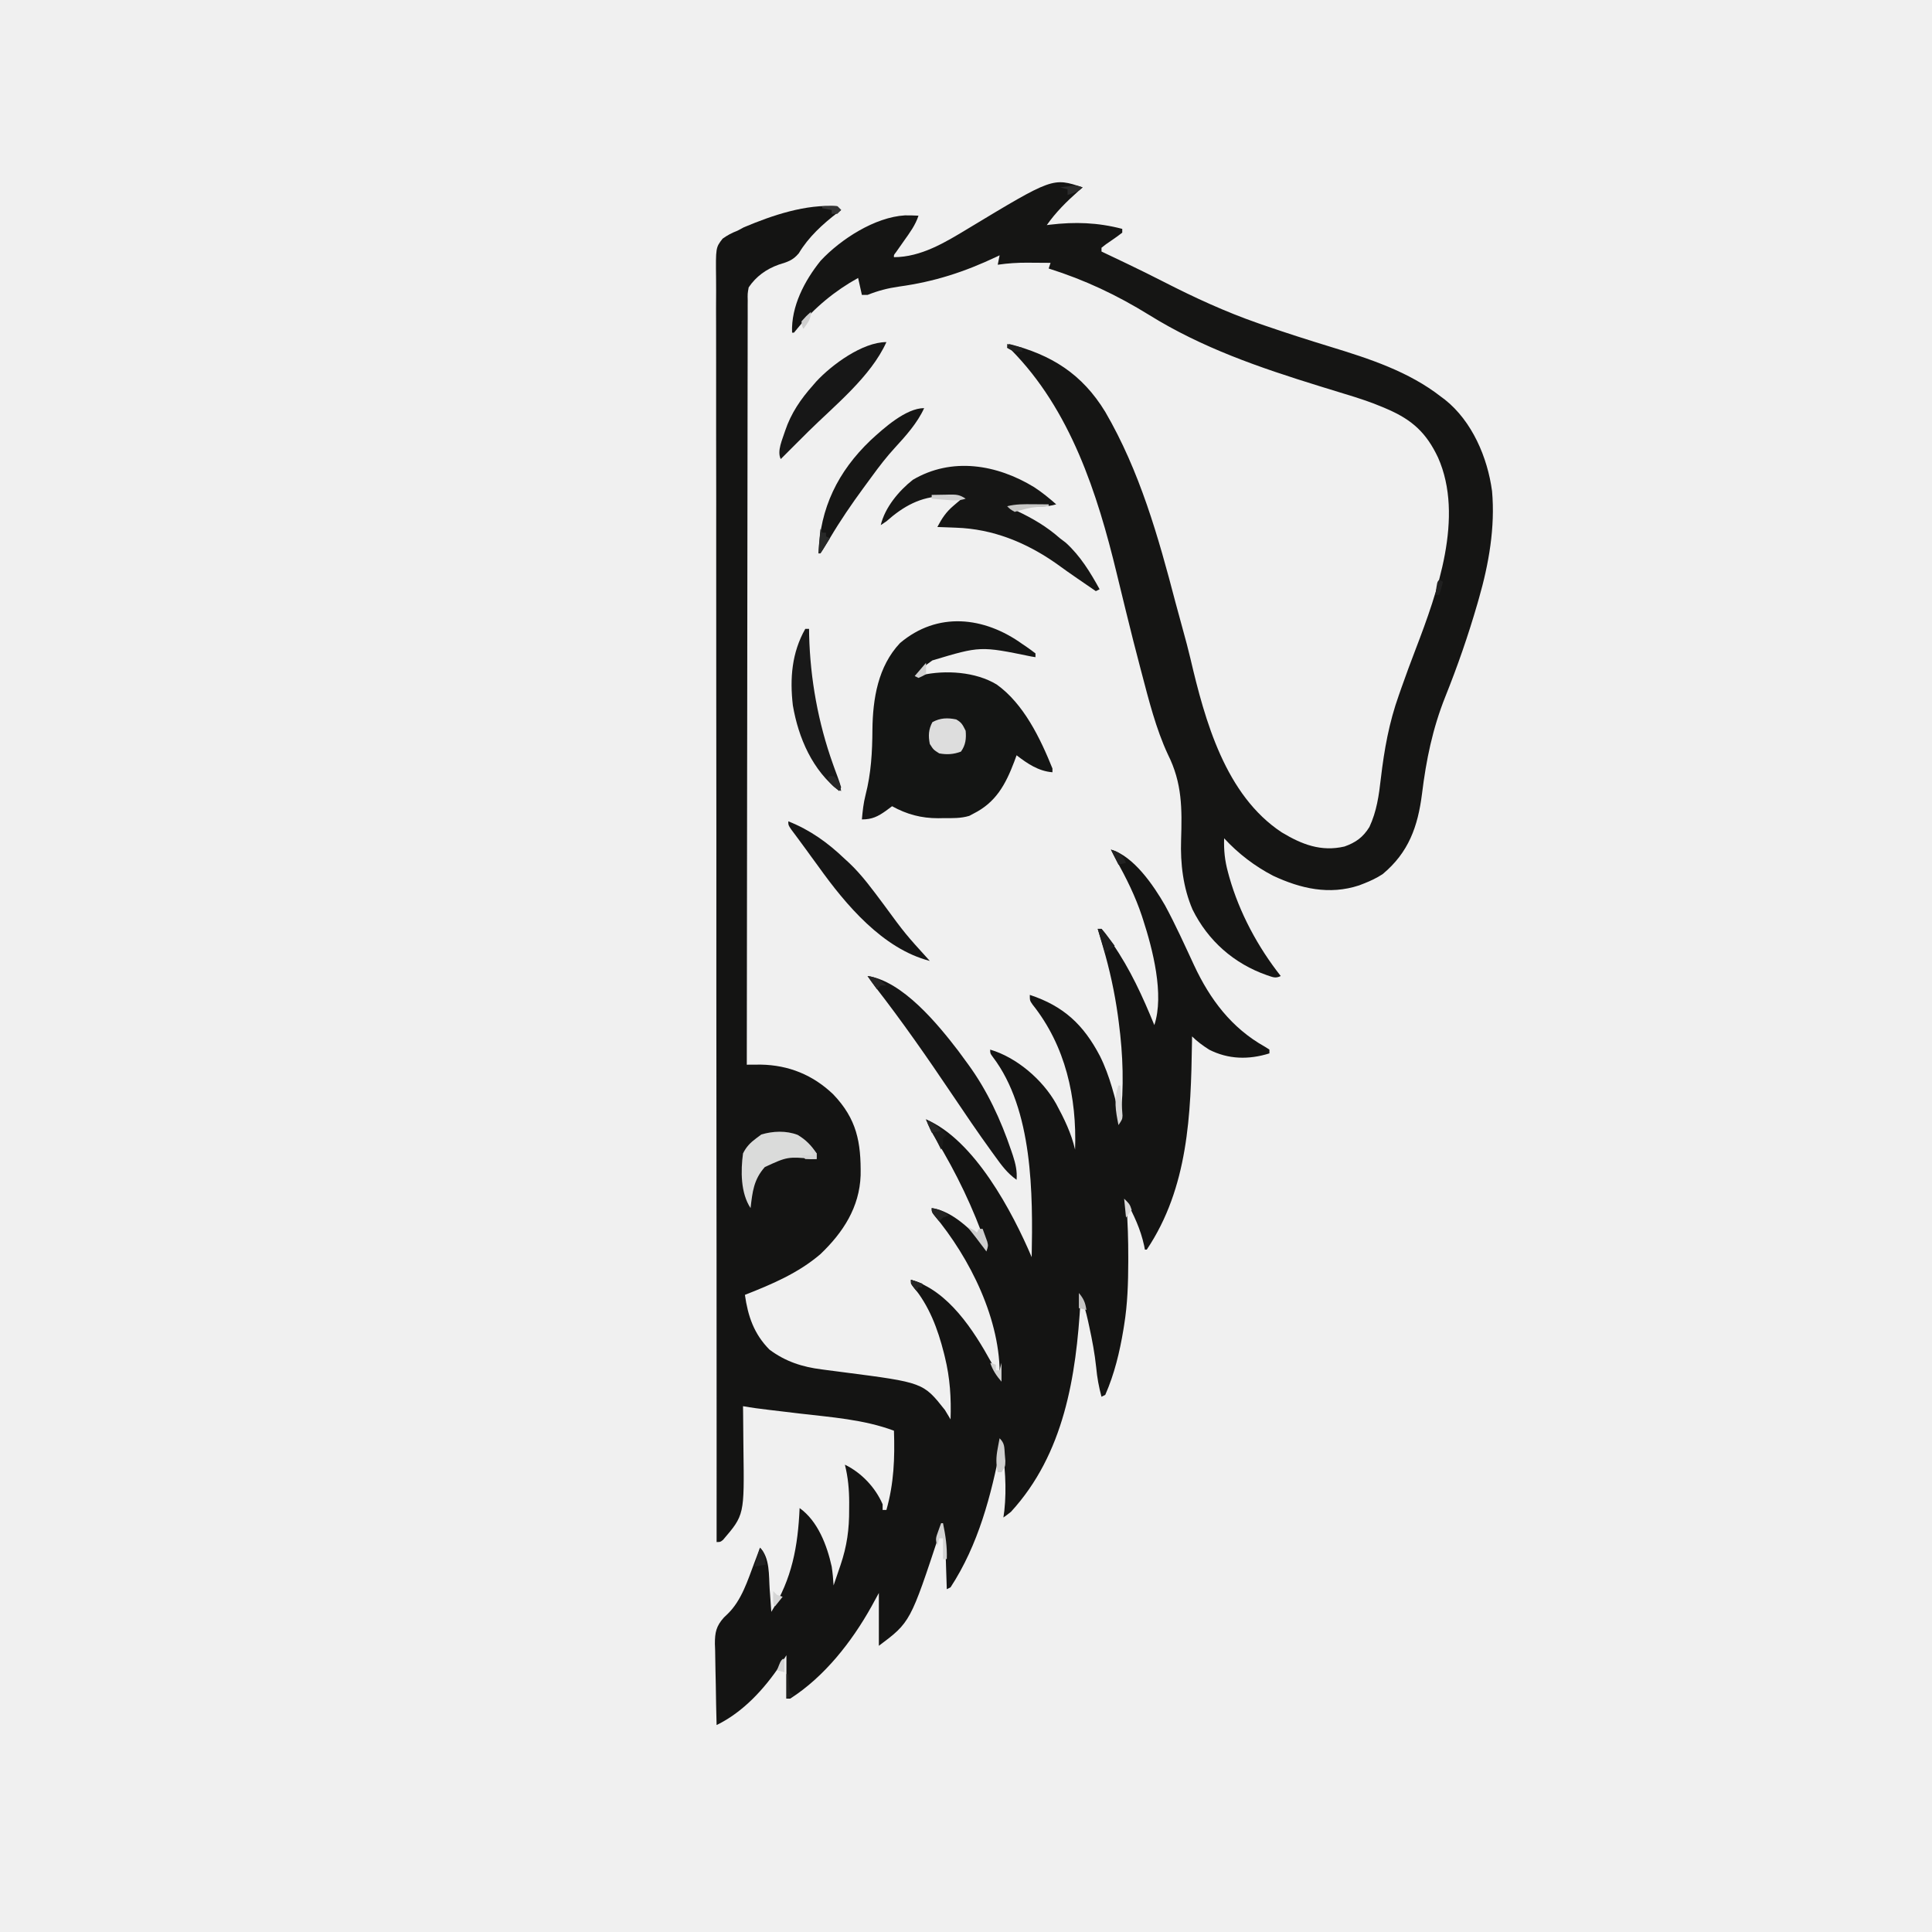
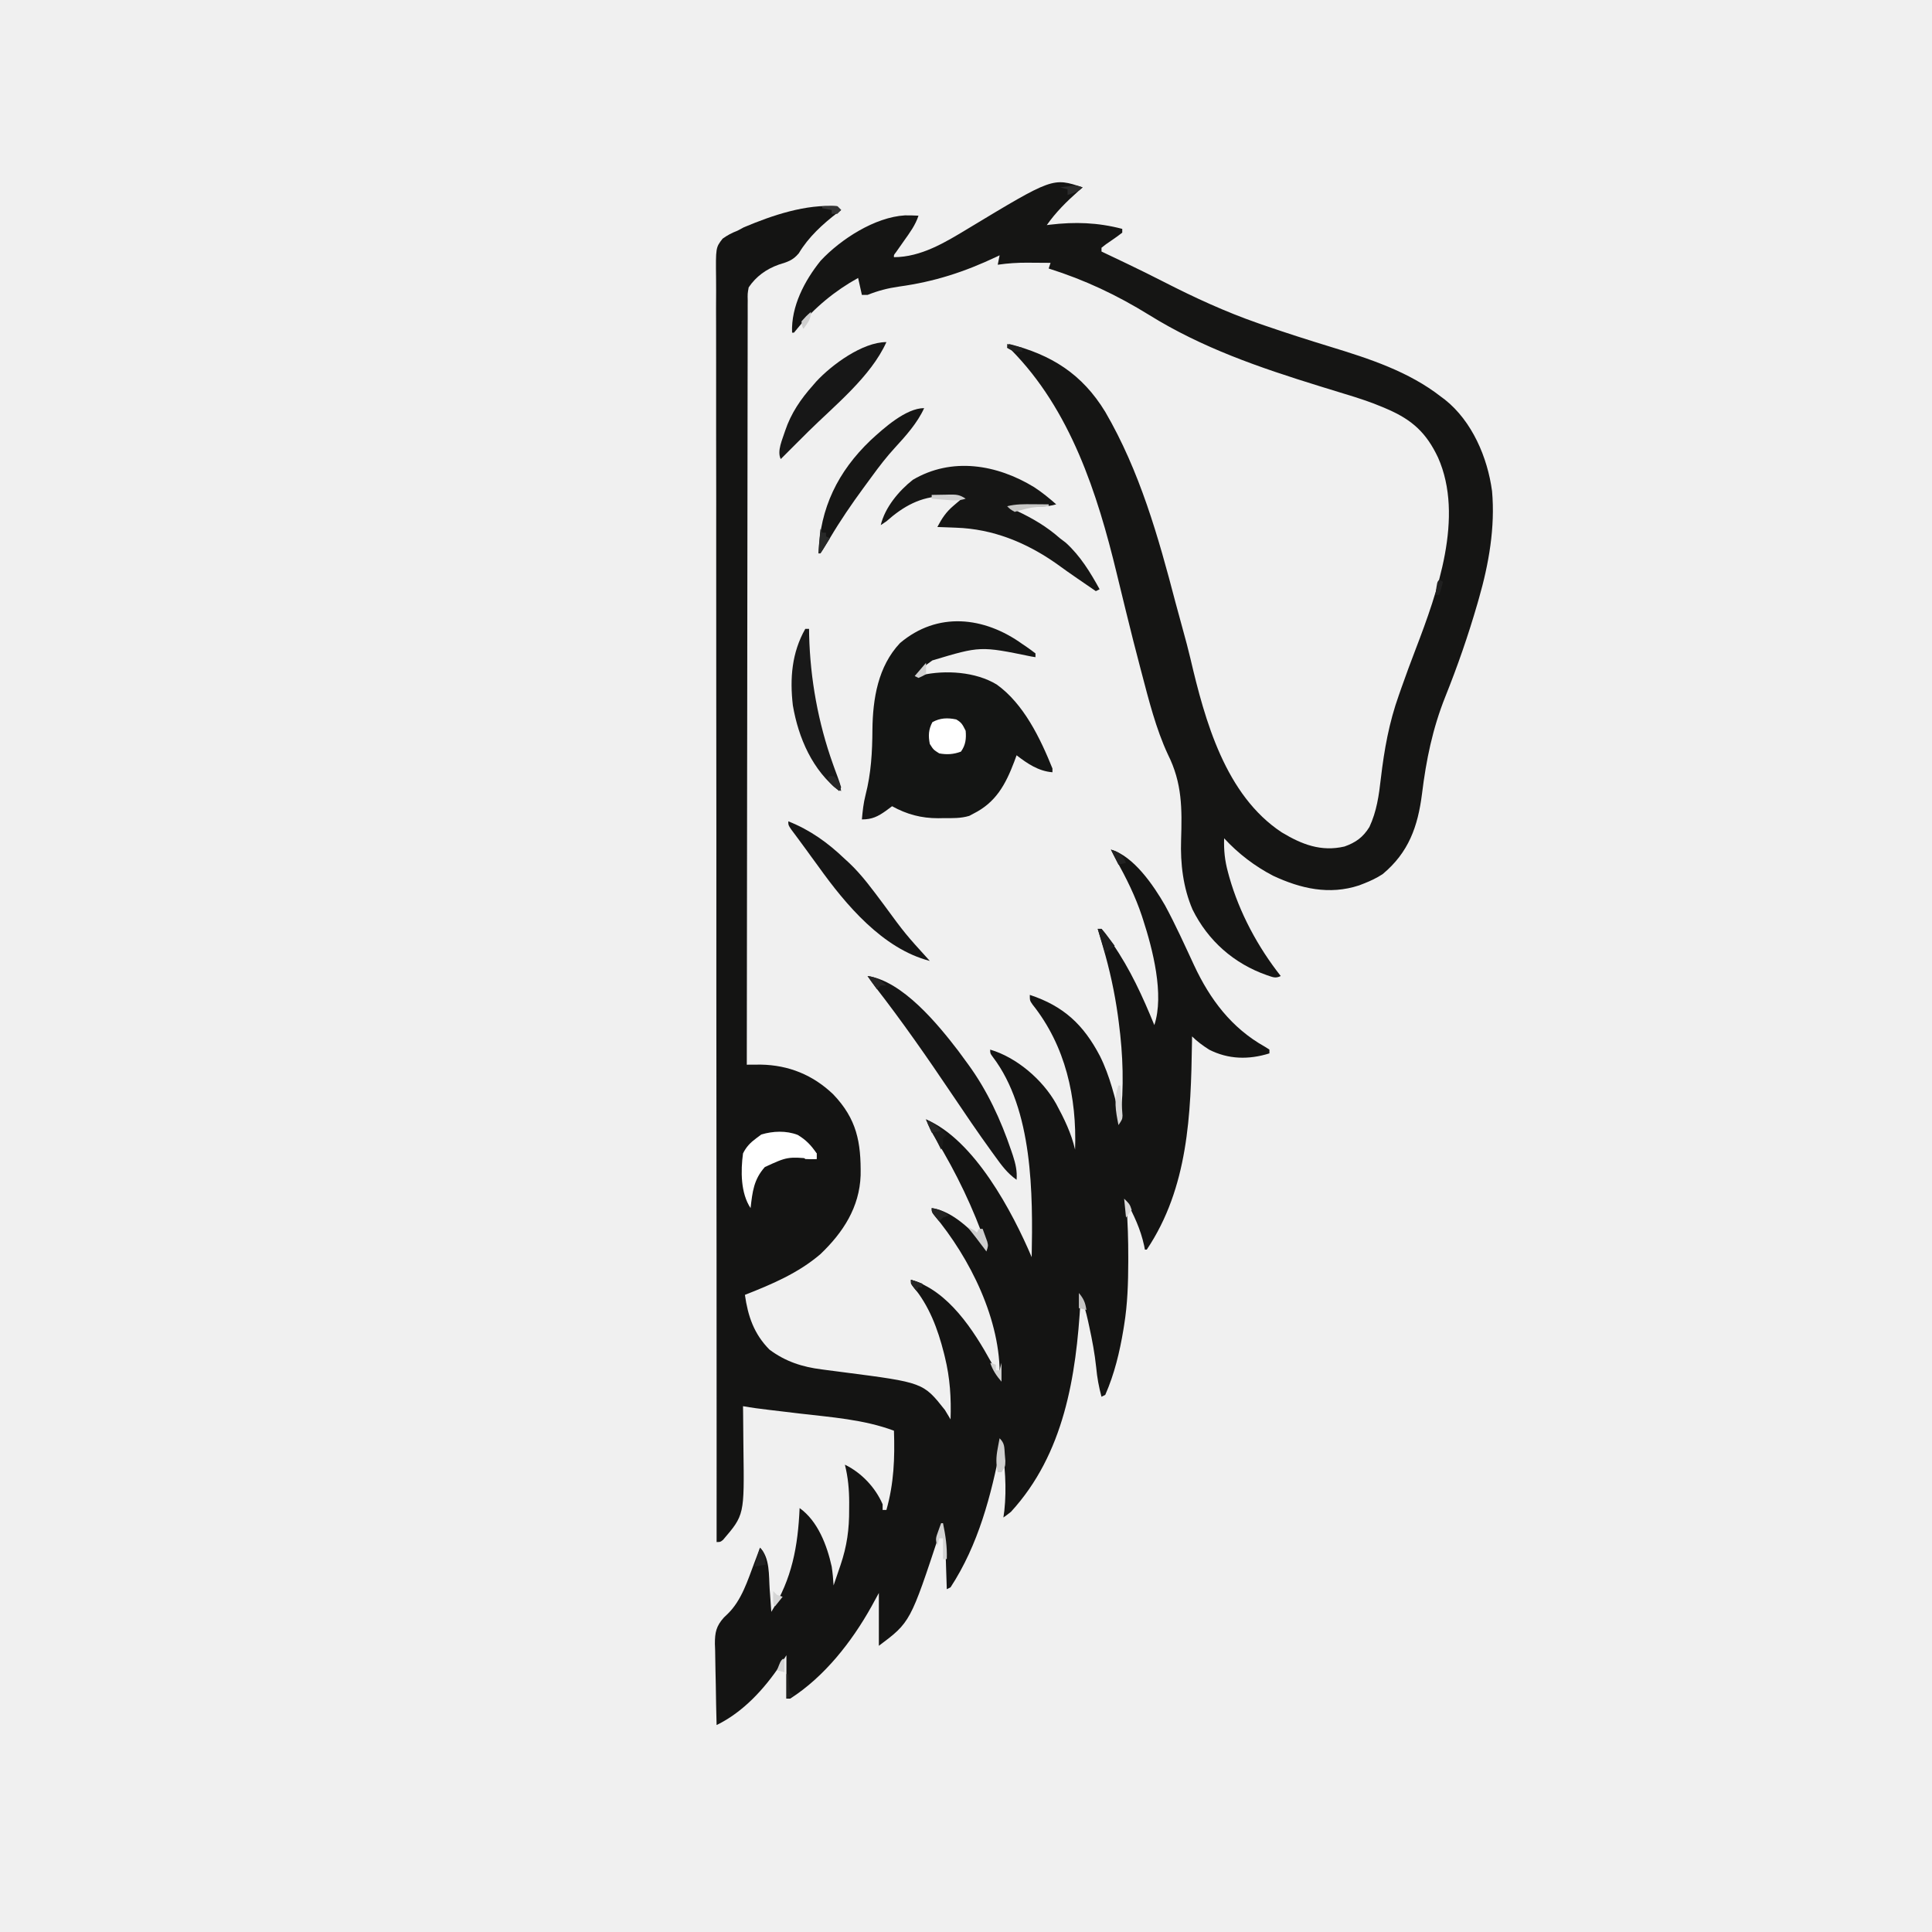
<svg xmlns="http://www.w3.org/2000/svg" version="1.1" width="1024" height="1024" id="svg112">
  <defs id="defs112" />
  <path d="m 443.817,109.314 c 0.99,0.99 0.99,0.99 2,2 -0.606,0.45 -1.212,0.9 -1.836,1.363 -7.922,6.082 -15.444,12.928 -20.602,21.574 -3.222,3.851 -6.018,4.558 -10.707,6.039 -6.54,2.344 -11.972,6.251 -15.855,12.023 -0.599,3.336 -0.599,3.336 -0.508,7.05 -0.006,0.701 -0.013,1.403 -0.019,2.125 -0.016,2.356 -0.004,4.711 0.008,7.067 -0.006,1.704 -0.013,3.407 -0.023,5.111 -0.02,4.686 -0.016,9.372 -0.007,14.058 0.005,5.052 -0.013,10.104 -0.028,15.155 -0.023,8.754 -0.032,17.508 -0.031,26.262 0.002,12.657 -0.019,25.314 -0.044,37.971 -0.041,20.534 -0.064,41.068 -0.076,61.603 -0.012,19.949 -0.032,39.898 -0.064,59.847 -0.002,1.229 -0.004,2.459 -0.006,3.725 -0.01,6.167 -0.02,12.334 -0.03,18.501 -0.083,51.175 -0.137,102.349 -0.172,153.524 0.675,-0.005 1.35,-0.01 2.045,-0.016 0.892,-0.004 1.783,-0.008 2.702,-0.012 0.881,-0.005 1.762,-0.01 2.67,-0.016 14.827,0.25 27.701,5.505 38.4,15.758 12.489,13.07 14.761,25.383 14.52,42.91 -0.602,16.953 -9.265,30.283 -21.309,41.781 -11.77,10.084 -25.736,15.962 -40.027,21.594 1.608,11.318 4.806,20.713 13,29 8.427,6.31 17.423,9.223 27.73,10.5 1.368,0.183 1.368,0.183 2.764,0.369 2.896,0.386 5.794,0.759 8.693,1.131 42.326,5.474 42.326,5.474 53.812,20 1.025,1.651 2.031,3.315 3,5 0.381,-11.391 -0.276,-21.897 -3,-33 -0.172,-0.702 -0.343,-1.403 -0.52,-2.126 -3.25,-12.867 -7.812,-25.09 -16.414,-35.421 -1.066,-1.453 -1.066,-1.453 -1.066,-3.453 19.848,5.783 33.243,26.787 42.688,43.938 1.455,2.679 2.889,5.367 4.312,8.062 0.867,-30.343 -15.678,-63.551 -34.82,-86.398 -1.18,-1.602 -1.18,-1.602 -1.18,-3.602 11.595,1.683 21.052,12.052 29,20 -7,-20.086 -15.804,-38.415 -26.828,-56.586 -2.052,-3.395 -3.835,-6.656 -5.172,-10.414 25.644,10.826 45.829,49.096 56,73 0.649,-33.335 0.721,-78.165 -20.676,-106.195 -1.324,-1.805 -1.324,-1.805 -1.324,-3.805 14.055,4.137 27.84,15.977 34.977,28.749 4.214,7.8 8.018,15.563 10.023,24.251 0.956,-27.654 -5.015,-54.866 -22.531,-76.863 -1.469,-2.137 -1.469,-2.137 -1.469,-5.137 17.941,5.933 28.487,15.794 37.188,32.438 5.29,10.585 7.966,22.136 10.812,33.562 1.986,-17.149 1.43,-34.098 -0.812,-51.188 -0.165,-1.263 -0.33,-2.526 -0.501,-3.827 -1.726,-12.361 -4.342,-24.394 -7.874,-36.361 -0.273,-0.938 -0.545,-1.877 -0.826,-2.844 -0.658,-2.262 -1.32,-4.522 -1.986,-6.781 0.66,0 1.32,0 2,0 1.624,1.964 3.102,3.918 4.562,6 0.444,0.632 0.888,1.263 1.345,1.914 9.321,13.497 15.906,27.934 22.092,43.086 5.385,-16.156 -0.917,-40.387 -6,-56 -0.205,-0.629 -0.409,-1.258 -0.62,-1.906 -3.451,-10.381 -8.178,-19.871 -13.468,-29.428 -1.021,-1.865 -1.985,-3.753 -2.912,-5.666 12.062,3.423 22.66,19.101 28.675,29.552 5.607,10.36 10.459,21.131 15.422,31.809 8.439,18.061 19.84,33.222 37.445,43.08 0.811,0.514 1.622,1.029 2.457,1.559 0,0.66 0,1.32 0,2 -10.903,3.42 -21.721,3.243 -32,-2 -3.213,-2.075 -6.289,-4.289 -9,-7 -0.015,1.061 -0.029,2.122 -0.044,3.215 -0.565,38.143 -1.958,76.974 -23.956,109.785 -0.33,0 -0.66,0 -1,0 -0.135,-0.704 -0.271,-1.408 -0.41,-2.133 -1.909,-8.755 -5.369,-16.049 -9.59,-23.867 0.07,0.823 0.14,1.646 0.212,2.493 0.73,9.238 0.99,18.43 0.975,27.694 -6e-4,0.722 -0.001,1.445 -0.002,2.189 -0.026,11.309 -0.364,22.444 -2.186,33.623 -0.129,0.806 -0.258,1.613 -0.391,2.444 -1.969,11.874 -4.755,23.502 -9.609,34.556 -0.66,0.33 -1.32,0.66 -2,1 -1.407,-5.227 -2.316,-10.156 -2.812,-15.562 -0.763,-7.336 -2.118,-14.483 -3.688,-21.688 -0.214,-0.988 -0.427,-1.976 -0.648,-2.994 -0.993,-4.439 -2.081,-8.553 -3.852,-12.756 -0.04,0.723 -0.079,1.445 -0.12,2.189 -2.289,40.034 -8.713,81.111 -36.88,111.811 -1.306,1.036 -2.632,2.048 -4,3 0.165,-1.176 0.33,-2.351 0.5,-3.562 1.33,-12.337 0.296,-24.236 -1.5,-36.438 -0.135,0.712 -0.269,1.424 -0.408,2.158 -5.025,26.085 -11.858,52.324 -26.592,74.842 -0.66,0.33 -1.32,0.66 -2,1 -0.03,-1.028 -0.03,-1.028 -0.06,-2.076 -0.096,-3.142 -0.205,-6.283 -0.315,-9.424 -0.031,-1.078 -0.062,-2.155 -0.094,-3.266 -0.221,-6.04 -0.801,-11.438 -2.531,-17.234 -0.195,0.597 -0.39,1.194 -0.592,1.81 -15.721,47.675 -15.721,47.675 -32.408,60.19 0,-9.24 0,-18.48 0,-28 -1.32,2.413 -2.64,4.826 -4,7.312 -10.369,18.557 -24.878,37.12 -43,48.688 -0.66,0 -1.32,0 -2,0 0,-7.59 0,-15.18 0,-23 -1.052,1.691 -2.104,3.382 -3.188,5.125 -8.569,12.801 -19.785,25.048 -33.812,31.875 -0.204,-7.24 -0.343,-14.48 -0.439,-21.722 -0.04,-2.461 -0.095,-4.922 -0.164,-7.382 -0.098,-3.548 -0.143,-7.093 -0.178,-10.642 -0.041,-1.091 -0.083,-2.182 -0.125,-3.306 -0.004,-6.034 0.672,-9.359 4.76,-13.925 0.699,-0.671 1.398,-1.342 2.119,-2.034 7.287,-7.15 10.51,-17.639 14.028,-26.99 0.344,-0.904 0.688,-1.807 1.043,-2.738 0.662,-1.75 1.312,-3.505 1.957,-5.262 5.345,5.345 4.635,14.872 5.125,21.938 0.086,1.161 0.173,2.322 0.262,3.518 0.211,2.848 0.415,5.696 0.613,8.545 11.01,-17.601 14.082,-34.604 15,-55 9.656,6.868 14.525,19.769 17,31 0.502,3.337 0.813,6.633 1,10 0.964,-2.811 1.921,-5.623 2.875,-8.438 0.404,-1.175 0.404,-1.175 0.816,-2.373 3.406,-10.094 4.629,-18.935 4.559,-29.627 0.008,-1.163 0.015,-2.327 0.023,-3.525 -0.016,-6.917 -0.591,-13.322 -2.273,-20.037 8.709,4.215 16.17,12.069 20,21 0,0.99 0,1.98 0,3 0.66,0 1.32,0 2,0 3.99,-14.107 4.484,-27.391 4,-42 -15.95,-5.981 -33.33,-7.147 -50.125,-9.125 -3.326,-0.396 -6.652,-0.794 -9.978,-1.193 -2.052,-0.246 -4.104,-0.49 -6.157,-0.731 -4.602,-0.547 -9.176,-1.131 -13.74,-1.951 0.016,1.194 0.031,2.388 0.048,3.617 0.055,4.501 0.089,9.002 0.117,13.503 0.015,1.935 0.035,3.869 0.061,5.804 0.459,34.744 0.459,34.744 -10.789,47.904 -1.438,1.172 -1.438,1.172 -3.438,1.172 3e-4,-1.202 5.9e-4,-2.404 8.9e-4,-3.642 0.004,-15.958 0.006,-31.917 0.007,-47.875 6e-5,-0.665 1.2e-4,-1.33 1.8e-4,-2.016 0.003,-33.065 -0.002,-66.129 -0.038,-99.194 -7.2e-4,-0.671 -0.001,-1.343 -0.002,-2.035 -0.009,-8.213 -0.018,-16.426 -0.028,-24.639 -0.044,-37.987 -0.079,-75.974 -0.078,-113.961 3e-5,-0.791 6e-5,-1.582 9e-5,-2.396 7e-4,-17.003 0.004,-34.007 0.009,-51.01 0.003,-8.192 0.005,-16.384 0.006,-24.576 1.9e-4,-0.814 3.7e-4,-1.628 5.7e-4,-2.467 0.006,-26.698 -0.021,-53.396 -0.064,-80.094 -0.044,-27.718 -0.056,-55.436 -0.027,-83.154 0.004,-3.903 0.008,-7.806 0.011,-11.709 7.1e-4,-0.768 0.001,-1.535 0.002,-2.326 0.01,-12.307 -0.013,-24.613 -0.051,-36.92 -0.036,-12.292 -0.037,-24.584 5.2e-4,-36.876 0.019,-6.647 0.021,-13.293 -0.021,-19.94 -0.037,-6.076 -0.029,-12.15 0.016,-18.226 0.008,-2.2 -5.1e-4,-4.4 -0.028,-6.599 -0.19,-16.453 -0.19,-16.453 3.47,-21.157 2.564,-1.842 4.873,-3.059 7.811,-4.186 1.124,-0.601 2.248,-1.201 3.406,-1.82 15.191,-6.406 32.916,-12.438 49.594,-11.18 z" fill="#141413" id="path4" />
  <path d="m 573.817,99.314 c -1.178,1.034 -1.178,1.034 -2.379,2.09 -6.224,5.541 -11.809,11.048 -16.621,17.91 0.536,-0.072 1.073,-0.144 1.625,-0.219 13.336,-1.579 25.379,-1.193 38.375,2.219 0,0.66 0,1.32 0,2 -2.783,2.169 -5.686,4.127 -8.594,6.125 -0.794,0.619 -1.588,1.238 -2.406,1.875 0,0.66 0,1.32 0,2 0.59,0.28 1.179,0.559 1.787,0.848 2.906,1.381 5.81,2.766 8.713,4.152 1.111,0.53 2.221,1.059 3.365,1.605 6.376,3.058 12.713,6.177 19.006,9.403 16.384,8.385 32.713,15.925 50.129,21.992 1.08,0.377 2.16,0.753 3.273,1.142 11.655,4.028 23.391,7.775 35.182,11.384 20.508,6.28 41.435,13.078 58.545,26.475 0.682,0.507 1.364,1.013 2.066,1.535 14.373,11.448 22.55,30.618 24.934,48.465 1.706,19.145 -1.715,38.646 -7,57 -0.242,0.848 -0.485,1.695 -0.734,2.568 -4.848,16.791 -10.557,33.229 -17.063,49.448 -6.737,16.908 -10.106,33.375 -12.328,51.398 -2.195,17.325 -7.051,31.089 -20.875,42.586 -3.207,2.086 -6.436,3.621 -10,5 -0.819,0.318 -1.637,0.637 -2.48,0.965 -15.786,5.182 -30.87,1.742 -45.52,-5.09 -9.761,-5.066 -18.541,-11.777 -26,-19.875 -0.21,6.422 0.359,11.879 2.062,18.062 0.224,0.824 0.448,1.647 0.679,2.496 5.356,18.876 15.132,37.063 27.259,52.442 -2.876,1.438 -4.279,0.531 -7.312,-0.438 -17.495,-6.118 -31.261,-18.266 -39.438,-34.812 -4.991,-11.591 -6.475,-24.293 -6.066,-36.801 0.519,-16.694 0.626,-30.213 -7.007,-45.419 -6.344,-13.643 -10.137,-28.891 -13.961,-43.397 -0.168,-0.634 -0.336,-1.267 -0.509,-1.92 -2.665,-10.05 -5.198,-20.13 -7.67,-30.228 -0.331,-1.348 -0.661,-2.696 -0.992,-4.043 -1.33,-5.426 -2.659,-10.852 -3.968,-16.284 -10.249,-42.486 -24.564,-86.837 -56.075,-118.657 -0.66,-0.33 -1.32,-0.66 -2,-1 0.33,-0.66 0.66,-1.32 1,-2 22.385,5.637 38.756,15.878 51,36 18.237,31.305 28.12,66.179 37.212,101.01 1.265,4.799 2.592,9.581 3.913,14.365 1.411,5.111 2.8,10.219 4.008,15.383 7.713,32.932 18.537,72.425 48.43,92.117 10.572,6.349 20.75,10.371 33.234,7.477 6.014,-2.132 9.849,-4.931 13.203,-10.352 3.864,-8.291 5.043,-16.736 6.062,-25.75 1.797,-15.282 4.365,-29.669 9.562,-44.188 0.443,-1.262 0.886,-2.525 1.327,-3.788 2.434,-6.921 4.984,-13.795 7.609,-20.646 11.475,-29.964 25.75,-69.959 11.822,-101.414 -6.119,-12.982 -13.571,-19.903 -26.727,-25.617 -0.697,-0.303 -1.395,-0.607 -2.113,-0.919 -6.749,-2.87 -13.633,-5.113 -20.651,-7.221 -3.791,-1.141 -7.571,-2.32 -11.353,-3.492 -0.781,-0.242 -1.563,-0.483 -2.368,-0.732 -31.447,-9.738 -61.808,-20.145 -89.921,-37.608 -17.058,-10.548 -34.096,-18.595 -53.25,-24.625 0.33,-0.99 0.66,-1.98 1,-3 -3.167,-0.029 -6.333,-0.047 -9.5,-0.062 -1.33,-0.013 -1.33,-0.013 -2.688,-0.025 -5.371,-0.02 -10.499,0.3 -15.812,1.088 0.33,-1.65 0.66,-3.3 1,-5 -0.775,0.37 -0.775,0.37 -1.566,0.747 -17.138,8.108 -32.899,13.218 -51.706,15.823 -5.999,0.855 -11.111,2.174 -16.728,4.43 -0.99,0 -1.98,0 -3,0 -0.66,-2.97 -1.32,-5.94 -2,-9 -12.25,6.776 -23.038,15.674 -31.938,26.5 -0.681,0.825 -1.361,1.65 -2.062,2.5 -0.33,0 -0.66,0 -1,0 -0.586,-13.871 6.64,-27.623 15.188,-38.188 10.622,-11.351 28.669,-23.032 44.641,-23.98 2.401,-0.017 4.775,0.03 7.172,0.168 -1.642,5.024 -4.601,8.983 -7.625,13.25 -1.015,1.441 -2.028,2.884 -3.039,4.328 -0.448,0.633 -0.896,1.266 -1.358,1.919 -1.069,1.344 -1.069,1.344 -0.978,2.503 14.384,-0.068 27.041,-7.771 39,-15 45.194,-27.269 45.194,-27.269 61,-22 z" fill="#151514" id="path5" />
  <path d="m 541.817,341.314 c 0.699,0.471 1.397,0.941 2.117,1.426 1.667,1.135 3.282,2.348 4.883,3.574 0,0.66 0,1.32 0,2 -0.745,-0.121 -1.489,-0.242 -2.256,-0.367 -26.971,-5.534 -26.971,-5.534 -52.388,2.086 -4.719,3.341 -4.719,3.341 -7.355,8.281 0.557,-0.16 1.114,-0.32 1.688,-0.485 12.682,-2.824 28.612,-1.788 39.742,4.958 14.317,10.196 23.15,28.566 29.57,44.527 0,0.66 0,1.32 0,2 -7.357,-0.566 -13.293,-4.584 -19,-9 -0.412,1.123 -0.825,2.246 -1.25,3.402 -4.601,12.096 -9.691,21.604 -21.75,27.598 -0.683,0.366 -1.366,0.732 -2.07,1.109 -4.509,1.371 -8.931,1.219 -13.617,1.203 -0.943,0.016 -1.886,0.032 -2.857,0.049 -8.95,0.006 -16.604,-2.022 -24.455,-6.361 -1.578,1.176 -1.578,1.176 -3.188,2.375 -4.325,3.078 -7.407,4.625 -12.812,4.625 0.387,-4.384 0.835,-8.677 1.938,-12.945 2.969,-11.53 3.581,-22.821 3.646,-34.676 0.193,-16.327 2.938,-33.454 14.615,-45.855 19.899,-16.834 44.571,-14.043 64.801,0.477 z" fill="#141514" id="path7" />
  <path d="m 548.129,258.215 c 4.157,2.708 7.976,5.816 11.688,9.1 -2.75,0.78 -5.15,1.112 -8.004,1.062 -1.111,-0.012 -1.111,-0.012 -2.244,-0.023 -0.764,-0.013 -1.528,-0.026 -2.314,-0.039 -5.796,-0.174 -5.796,-0.174 -11.438,1 1.558,0.727 1.558,0.727 3.148,1.469 8.475,4.04 15.768,8.279 22.852,14.531 1.031,0.784 2.062,1.567 3.125,2.375 7.677,7.01 12.902,15.58 17.875,24.625 -0.99,0.495 -0.99,0.495 -2,1 -1.727,-1.185 -3.454,-2.37 -5.18,-3.555 -1.475,-1.013 -2.951,-2.025 -4.427,-3.036 -3.859,-2.647 -7.675,-5.337 -11.455,-8.096 -15.901,-11.125 -33.541,-18.288 -53,-18.938 -0.961,-0.039 -1.922,-0.077 -2.912,-0.117 -2.342,-0.093 -4.683,-0.179 -7.025,-0.258 2.467,-4.668 4.654,-8.004 8.75,-11.438 1.199,-1.019 1.199,-1.019 2.422,-2.059 0.603,-0.496 1.207,-0.993 1.828,-1.504 -2.237,-2.237 -6.712,-1.371 -9.721,-1.383 -12.225,0.275 -21.332,5.421 -30.279,13.383 -0.99,0.66 -1.98,1.32 -3,2 2.209,-9.325 9.574,-18.152 17,-24 20.632,-12.188 44.539,-8.191 64.312,3.9 z" fill="#161615" id="path9" />
  <path d="m 459.817,517.314 c 18.523,2.627 37.318,25.58 48.146,39.744 1.3,1.742 2.58,3.496 3.854,5.256 0.421,0.571 0.842,1.142 1.275,1.731 10.162,13.921 17.333,29.419 22.85,45.707 0.295,0.87 0.591,1.739 0.895,2.635 1.429,4.441 2.333,8.201 1.98,12.927 -4.921,-3.443 -8.036,-7.751 -11.5,-12.562 -0.617,-0.848 -1.233,-1.696 -1.869,-2.569 -7.228,-9.99 -14.14,-20.19 -21.021,-30.421 -13.054,-19.411 -26.346,-38.511 -40.72,-56.979 -1.36,-1.776 -2.65,-3.607 -3.891,-5.469 z" fill="#151515" id="path13" />
  <path d="m 417.817,435.314 c 11.638,4.627 20.998,11.366 30,20 0.715,0.652 1.431,1.305 2.168,1.977 6.969,6.576 12.494,14.243 18.22,21.885 11.543,15.745 11.543,15.745 24.612,30.138 -25.019,-6.47 -44.59,-29.863 -59,-50 -1.416,-1.938 -2.833,-3.876 -4.25,-5.812 -0.92,-1.276 -0.92,-1.276 -1.859,-2.578 -1.373,-1.895 -2.76,-3.779 -4.156,-5.656 -1.106,-1.493 -1.106,-1.493 -2.234,-3.016 -0.67,-0.898 -1.341,-1.797 -2.031,-2.723 -1.469,-2.215 -1.469,-2.215 -1.469,-4.215 z" fill="#151515" id="path15" />
  <path d="m 489.817,216.314 c -3.529,7.798 -9.737,14.741 -15.5,21 -4.422,4.818 -8.339,9.899 -12.181,15.188 -1.49,2.047 -2.992,4.083 -4.495,6.121 -6.368,8.68 -12.34,17.421 -17.824,26.691 -1.631,2.694 -3.289,5.355 -5,8 -0.33,0 -0.66,0 -1,0 0.812,-24.084 10.321,-43.4 27.527,-59.879 6.911,-6.371 18.785,-17.121 28.473,-17.121 z" fill="#161615" id="path17" />
  <path d="m 469.817,181.314 c -8.283,18.353 -27.396,33.573 -41.456,47.472 -2.19,2.167 -4.367,4.348 -6.544,6.528 -2.667,2.667 -5.333,5.333 -8,8 -2.146,-4.292 0.963,-10.556 2.342,-15.036 3.088,-9.224 8.242,-16.753 14.658,-23.964 0.593,-0.687 1.186,-1.374 1.797,-2.082 8.206,-8.889 24.547,-20.918 37.203,-20.918 z" fill="#171717" id="path18" />
  <path d="m 426.817,333.314 c 0.66,0 1.32,0 2,0 0.014,1.096 0.028,2.191 0.043,3.32 0.594,23.351 4.786,46.429 12.641,68.406 0.281,0.787 0.562,1.574 0.852,2.385 0.547,1.516 1.105,3.028 1.673,4.536 0.652,1.765 1.229,3.557 1.791,5.352 -0.33,0.66 -0.66,1.32 -1,2 -14.157,-10.979 -21.615,-28.083 -24.59,-45.441 -1.64,-14.229 -0.595,-27.922 6.59,-40.559 z" fill="#191919" id="path20" />
-   <path d="m 422.755,601.502 c 4.401,2.605 7.24,5.579 10.062,9.812 0,0.99 0,1.98 0,3 -0.838,-0.047 -0.838,-0.047 -1.693,-0.095 -13.747,-1.18 -13.747,-1.18 -25.748,4.345 -5.885,6.608 -6.572,13.117 -7.559,21.75 -5.293,-7.939 -5.267,-19.762 -4,-29 1.766,-3.517 3.86,-5.669 7,-8 0.887,-0.66 1.774,-1.32 2.688,-2 6.136,-1.852 13.182,-2.141 19.25,0.188 z" fill="#dadbda" id="path22" />
-   <path d="m 506.817,381.314 c 2.949,1.699 3.358,2.773 5,6 0.383,4.166 -0.013,7.643 -2.5,11.062 -3.888,1.458 -7.413,1.687 -11.5,0.938 -3.062,-1.938 -3.062,-1.938 -5,-5 -0.854,-4.283 -0.7,-7.695 1.375,-11.562 4.146,-2.27 8.025,-2.395 12.625,-1.438 z" fill="#dddddd" id="path25" />
+   <path d="m 422.755,601.502 c 4.401,2.605 7.24,5.579 10.062,9.812 0,0.99 0,1.98 0,3 -0.838,-0.047 -0.838,-0.047 -1.693,-0.095 -13.747,-1.18 -13.747,-1.18 -25.748,4.345 -5.885,6.608 -6.572,13.117 -7.559,21.75 -5.293,-7.939 -5.267,-19.762 -4,-29 1.766,-3.517 3.86,-5.669 7,-8 0.887,-0.66 1.774,-1.32 2.688,-2 6.136,-1.852 13.182,-2.141 19.25,0.188 z" fill="#dadbda" id="path22" style="fill:#ffffff" />
+   <path d="m 506.817,381.314 c 2.949,1.699 3.358,2.773 5,6 0.383,4.166 -0.013,7.643 -2.5,11.062 -3.888,1.458 -7.413,1.687 -11.5,0.938 -3.062,-1.938 -3.062,-1.938 -5,-5 -0.854,-4.283 -0.7,-7.695 1.375,-11.562 4.146,-2.27 8.025,-2.395 12.625,-1.438 z" fill="#dddddd" id="path25" style="fill:#ffffff" />
  <path d="m 529.817,762.314 c 2.731,2.731 2.461,4.63 2.75,8.438 0.098,1.154 0.196,2.307 0.297,3.496 -0.047,3.066 -0.047,3.066 -2.047,6.066 -0.66,0 -1.32,0 -2,0 -0.956,-4.454 -0.906,-7.908 -0.062,-12.375 0.195,-1.06 0.389,-2.119 0.59,-3.211 0.234,-1.195 0.234,-1.195 0.473,-2.414 z" fill="#cfcfcf" id="path29" />
  <path d="m 490.817,593.314 c 3.199,1.599 5.154,2.828 7.75,5.125 0.92,0.808 0.92,0.808 1.859,1.633 0.459,0.41 0.918,0.82 1.391,1.242 -0.66,0.66 -1.32,1.32 -2,2 0,0.99 0,1.98 0,3 -0.33,0.99 -0.66,1.98 -1,3 -2.64,-5.28 -5.28,-10.56 -8,-16 z" fill="#1b1b1a" id="path31" />
  <path d="m 498.817,807.314 c 0.33,0 0.66,0 1,0 1.324,6.43 2.248,12.429 2,19 -0.66,0 -1.32,0 -2,0 0,-3.63 0,-7.26 0,-11 -0.66,0 -1.32,0 -2,0 -0.33,1.32 -0.66,2.64 -1,4 -1.16,-3.479 -0.775,-4.342 0.438,-7.688 0.431,-1.212 0.431,-1.212 0.871,-2.449 0.228,-0.615 0.456,-1.23 0.691,-1.863 z" fill="#d3d3d3" id="path33" />
  <path d="m 581.817,492.314 c 0.66,0 1.32,0 2,0 1.727,1.969 1.727,1.969 3.625,4.5 0.632,0.835 1.263,1.671 1.914,2.531 0.482,0.65 0.964,1.299 1.461,1.969 -1.65,1.32 -3.3,2.64 -5,4 -1.32,-4.29 -2.64,-8.58 -4,-13 z" fill="#1d1d1d" id="path36" />
  <path d="m 592.817,575.314 c 0.33,0 0.66,0 1,0 0.222,2.937 0.428,5.874 0.625,8.812 0.065,0.833 0.129,1.667 0.195,2.525 0.052,0.802 0.103,1.605 0.156,2.432 0.052,0.738 0.105,1.477 0.159,2.238 -0.135,1.993 -0.135,1.993 -2.135,4.993 -1.5,-7.572 -2.603,-13.626 0,-21 z" fill="#d9d8d8" id="path37" />
  <path d="m 482.817,678.314 c 3.775,1.091 6.47,1.908 9,5 -0.66,1.65 -1.32,3.3 -2,5 -2.6,-2.51 -4.991,-4.986 -7,-8 0,-0.66 0,-1.32 0,-2 z" fill="#141413" id="path39" />
  <path d="m 512.817,650.314 c 3.875,1.875 3.875,1.875 5,3 0.33,-0.66 0.66,-1.32 1,-2 0.66,0 1.32,0 2,0 0.532,1.433 1.05,2.872 1.562,4.312 0.29,0.801 0.58,1.601 0.879,2.426 0.559,2.262 0.559,2.262 -0.441,5.262 -0.387,-0.519 -0.773,-1.039 -1.172,-1.574 -2.883,-3.86 -5.79,-7.686 -8.828,-11.426 z" fill="#cecece" id="path40" />
  <path d="m 434.817,280.314 c 0.33,0.66 0.66,1.32 1,2 0.66,0 1.32,0 2,0 0,0.66 0,1.32 0,2 0.66,0.33 1.32,0.66 2,1 -0.808,1.336 -1.622,2.669 -2.438,4 -0.679,1.114 -0.679,1.114 -1.371,2.25 -0.393,0.578 -0.786,1.155 -1.191,1.75 -0.33,0 -0.66,0 -1,0 0.33,-4.29 0.66,-8.58 1,-13 z" fill="#282928" id="path41" />
  <path d="m 547.63,267.252 c 1.182,0.007 1.182,0.007 2.389,0.014 1.933,0.012 3.866,0.03 5.799,0.049 0,0.33 0,0.66 0,1 -0.797,0.049 -1.593,0.098 -2.414,0.148 -6.661,0.433 -6.661,0.433 -13.086,2.102 -1.238,0.371 -1.238,0.371 -2.5,0.75 -2.375,-1.375 -2.375,-1.375 -4,-3 4.625,-1.177 9.079,-1.114 13.812,-1.062 z" fill="#c7c7c6" id="path44" />
  <path d="m 493.817,262.314 c 2.438,-0.054 4.874,-0.094 7.312,-0.125 0.69,-0.017 1.381,-0.034 2.092,-0.051 3.767,-0.036 5.38,0.032 8.596,2.176 -3.815,1.301 -7.276,0.894 -11.25,0.562 -1.263,-0.102 -2.527,-0.204 -3.828,-0.309 -1.446,-0.126 -1.446,-0.126 -2.922,-0.254 0,-0.66 0,-1.32 0,-2 z" fill="#d0d0d0" id="path47" />
  <path d="m 402.817,820.314 c 2.762,2.762 2.579,5.207 3,9 -1.98,0.33 -3.96,0.66 -6,1 0.99,-3.3 1.98,-6.6 3,-10 z" fill="#202020" id="path48" />
  <path d="m 493.817,640.314 c 3.821,0.531 6.062,1.497 9,4 -0.99,0.33 -1.98,0.66 -3,1 -0.66,0.66 -1.32,1.32 -2,2 -4,-4.75 -4,-4.75 -4,-7 z" fill="#242423" id="path58" />
  <path d="m 524.817,722.314 c 0.99,0.33 1.98,0.66 3,1 0,0.99 0,1.98 0,3 0.66,0 1.32,0 2,0 0.33,-1.32 0.66,-2.64 1,-4 0,3.3 0,6.6 0,10 -2.743,-3.2 -4.63,-6.005 -6,-10 z" fill="#d2d2d1" id="path64" />
  <path d="m 588.817,450.314 c 3.403,1.012 4.757,1.648 6.812,4.625 0.392,0.784 0.784,1.567 1.188,2.375 -1.32,0.33 -2.64,0.66 -4,1 -1.32,-2.64 -2.64,-5.28 -4,-8 z" fill="#212121" id="path66" />
  <path d="m 439.817,411.314 c 2,0 2,0 3.562,1.188 1.764,2.225 2.062,4.03 2.438,6.812 -3.571,-1.879 -5.547,-3.171 -7,-7 0.33,-0.33 0.66,-0.66 1,-1 z" fill="#262626" id="path69" />
  <path d="m 459.817,517.314 c 4.401,0.503 6.712,2.088 10,5 -0.99,0 -1.98,0 -3,0 -0.66,0.66 -1.32,1.32 -2,2 -1.65,-2.31 -3.3,-4.62 -5,-7 z" fill="#252424" id="path70" />
  <path d="m 573.817,99.314 c -2.463,2.463 -4.707,2.998 -8,4 0,-0.99 0,-1.98 0,-3 -1.32,-0.33 -2.64,-0.66 -4,-1 1.436,-0.196 2.874,-0.381 4.312,-0.562 0.801,-0.104 1.601,-0.209 2.426,-0.316 2.262,-0.121 2.262,-0.121 5.262,0.879 z" fill="#2b2b2b" id="path72" />
-   <path d="m 428.817,607.314 c 2,1.812 2,1.812 4,4 0,0.99 0,1.98 0,3 -2.875,0.125 -2.875,0.125 -6,0 -0.66,-0.66 -1.32,-1.32 -2,-2 1.98,0 3.96,0 6,0 -0.66,-1.65 -1.32,-3.3 -2,-5 z" fill="#d5d5d5" id="path75" />
+   <path d="m 428.817,607.314 c 2,1.812 2,1.812 4,4 0,0.99 0,1.98 0,3 -2.875,0.125 -2.875,0.125 -6,0 -0.66,-0.66 -1.32,-1.32 -2,-2 1.98,0 3.96,0 6,0 -0.66,-1.65 -1.32,-3.3 -2,-5 z" fill="#d5d5d5" id="path75" style="fill:#ffffff" />
  <path d="m 416.817,887.314 c 0.33,0 0.66,0 1,0 0.049,0.71 0.098,1.421 0.148,2.152 0.075,0.919 0.15,1.838 0.227,2.785 0.07,0.917 0.139,1.833 0.211,2.777 0.137,0.754 0.273,1.508 0.414,2.285 0.66,0.33 1.32,0.66 2,1 -1.98,0.99 -1.98,0.99 -4,2 0,-4.29 0,-8.58 0,-13 z" fill="#20201f" id="path77" />
  <path d="m 409.817,843.314 c 0.66,0.66 1.32,1.32 2,2 0.99,0.33 1.98,0.66 3,1 -1.32,1.65 -2.64,3.3 -4,5 -1,-1 -1,-1 -1.062,-4.562 0.021,-1.134 0.041,-2.269 0.062,-3.438 z" fill="#d6d6d6" id="path84" />
  <path d="m 571.817,685.314 c 2.503,2.938 3.469,5.179 4,9 -1.32,-0.33 -2.64,-0.66 -4,-1 0,-2.64 0,-5.28 0,-8 z" fill="#c5c4c4" id="path86" />
  <path d="m 595.817,635.314 c 3,3 3,3 4,6 -0.99,1.32 -1.98,2.64 -3,4 -0.33,-3.3 -0.66,-6.6 -1,-10 z" fill="#dad9d9" id="path87" />
  <path d="m 490.817,593.314 c 3.366,1.443 5.51,3.333 8,6 -1.65,0.33 -3.3,0.66 -5,1 -0.99,-2.31 -1.98,-4.62 -3,-7 z" fill="#262625" id="path89" />
  <path d="m 490.817,351.314 c 0,2 0,4 0,6 -1.875,1.062 -1.875,1.062 -4,2 -0.66,-0.33 -1.32,-0.66 -2,-1 1.98,-2.31 3.96,-4.62 6,-7 z" fill="#d1d1d1" id="path94" />
  <path d="m 762.817,307.314 c 0.66,0.33 1.32,0.66 2,1 -0.576,2.386 -1.222,4.667 -2,7 -0.66,0 -1.32,0 -2,0 0.875,-6.875 0.875,-6.875 2,-8 z" fill="#202020" id="path102" />
  <path d="m 435.817,109.314 c 6.055,-0.195 6.055,-0.195 8,0 0.66,0.66 1.32,1.32 2,2 -0.66,0.66 -1.32,1.32 -2,2 -0.99,0 -1.98,0 -3,0 0,-0.66 0,-1.32 0,-2 -1.65,-0.33 -3.3,-0.66 -5,-1 0,-0.33 0,-0.66 0,-1 z" fill="#343434" id="path103" />
  <path d="m 414.817,879.314 c 0.33,0 0.66,0 1,0 0,2.31 0,4.62 0,7 -1.32,-0.33 -2.64,-0.66 -4,-1 1.875,-4.875 1.875,-4.875 3,-6 z" fill="#d4d4d4" id="path104" />
  <path d="m 482.817,678.314 c 1.98,0.66 3.96,1.32 6,2 0,0.66 0,1.32 0,2 -0.66,0 -1.32,0 -2,0 -0.33,0.66 -0.66,1.32 -1,2 -3,-3.75 -3,-3.75 -3,-6 z" fill="#242424" id="path106" />
  <path d="m 533.817,182.314 c 2.64,0.66 5.28,1.32 8,2 0,0.66 0,1.32 0,2 -3.716,0.201 -4.772,0.152 -8,-2 0,-0.66 0,-1.32 0,-2 z" fill="#20201f" id="path111" />
  <path d="m 429.817,165.314 c 0,3.999 -1.726,5.802 -4,9 -0.812,-1.688 -0.812,-1.688 -1,-4 2.438,-2.75 2.438,-2.75 5,-5 z" fill="#cfcfcf" id="path112" />
</svg>
